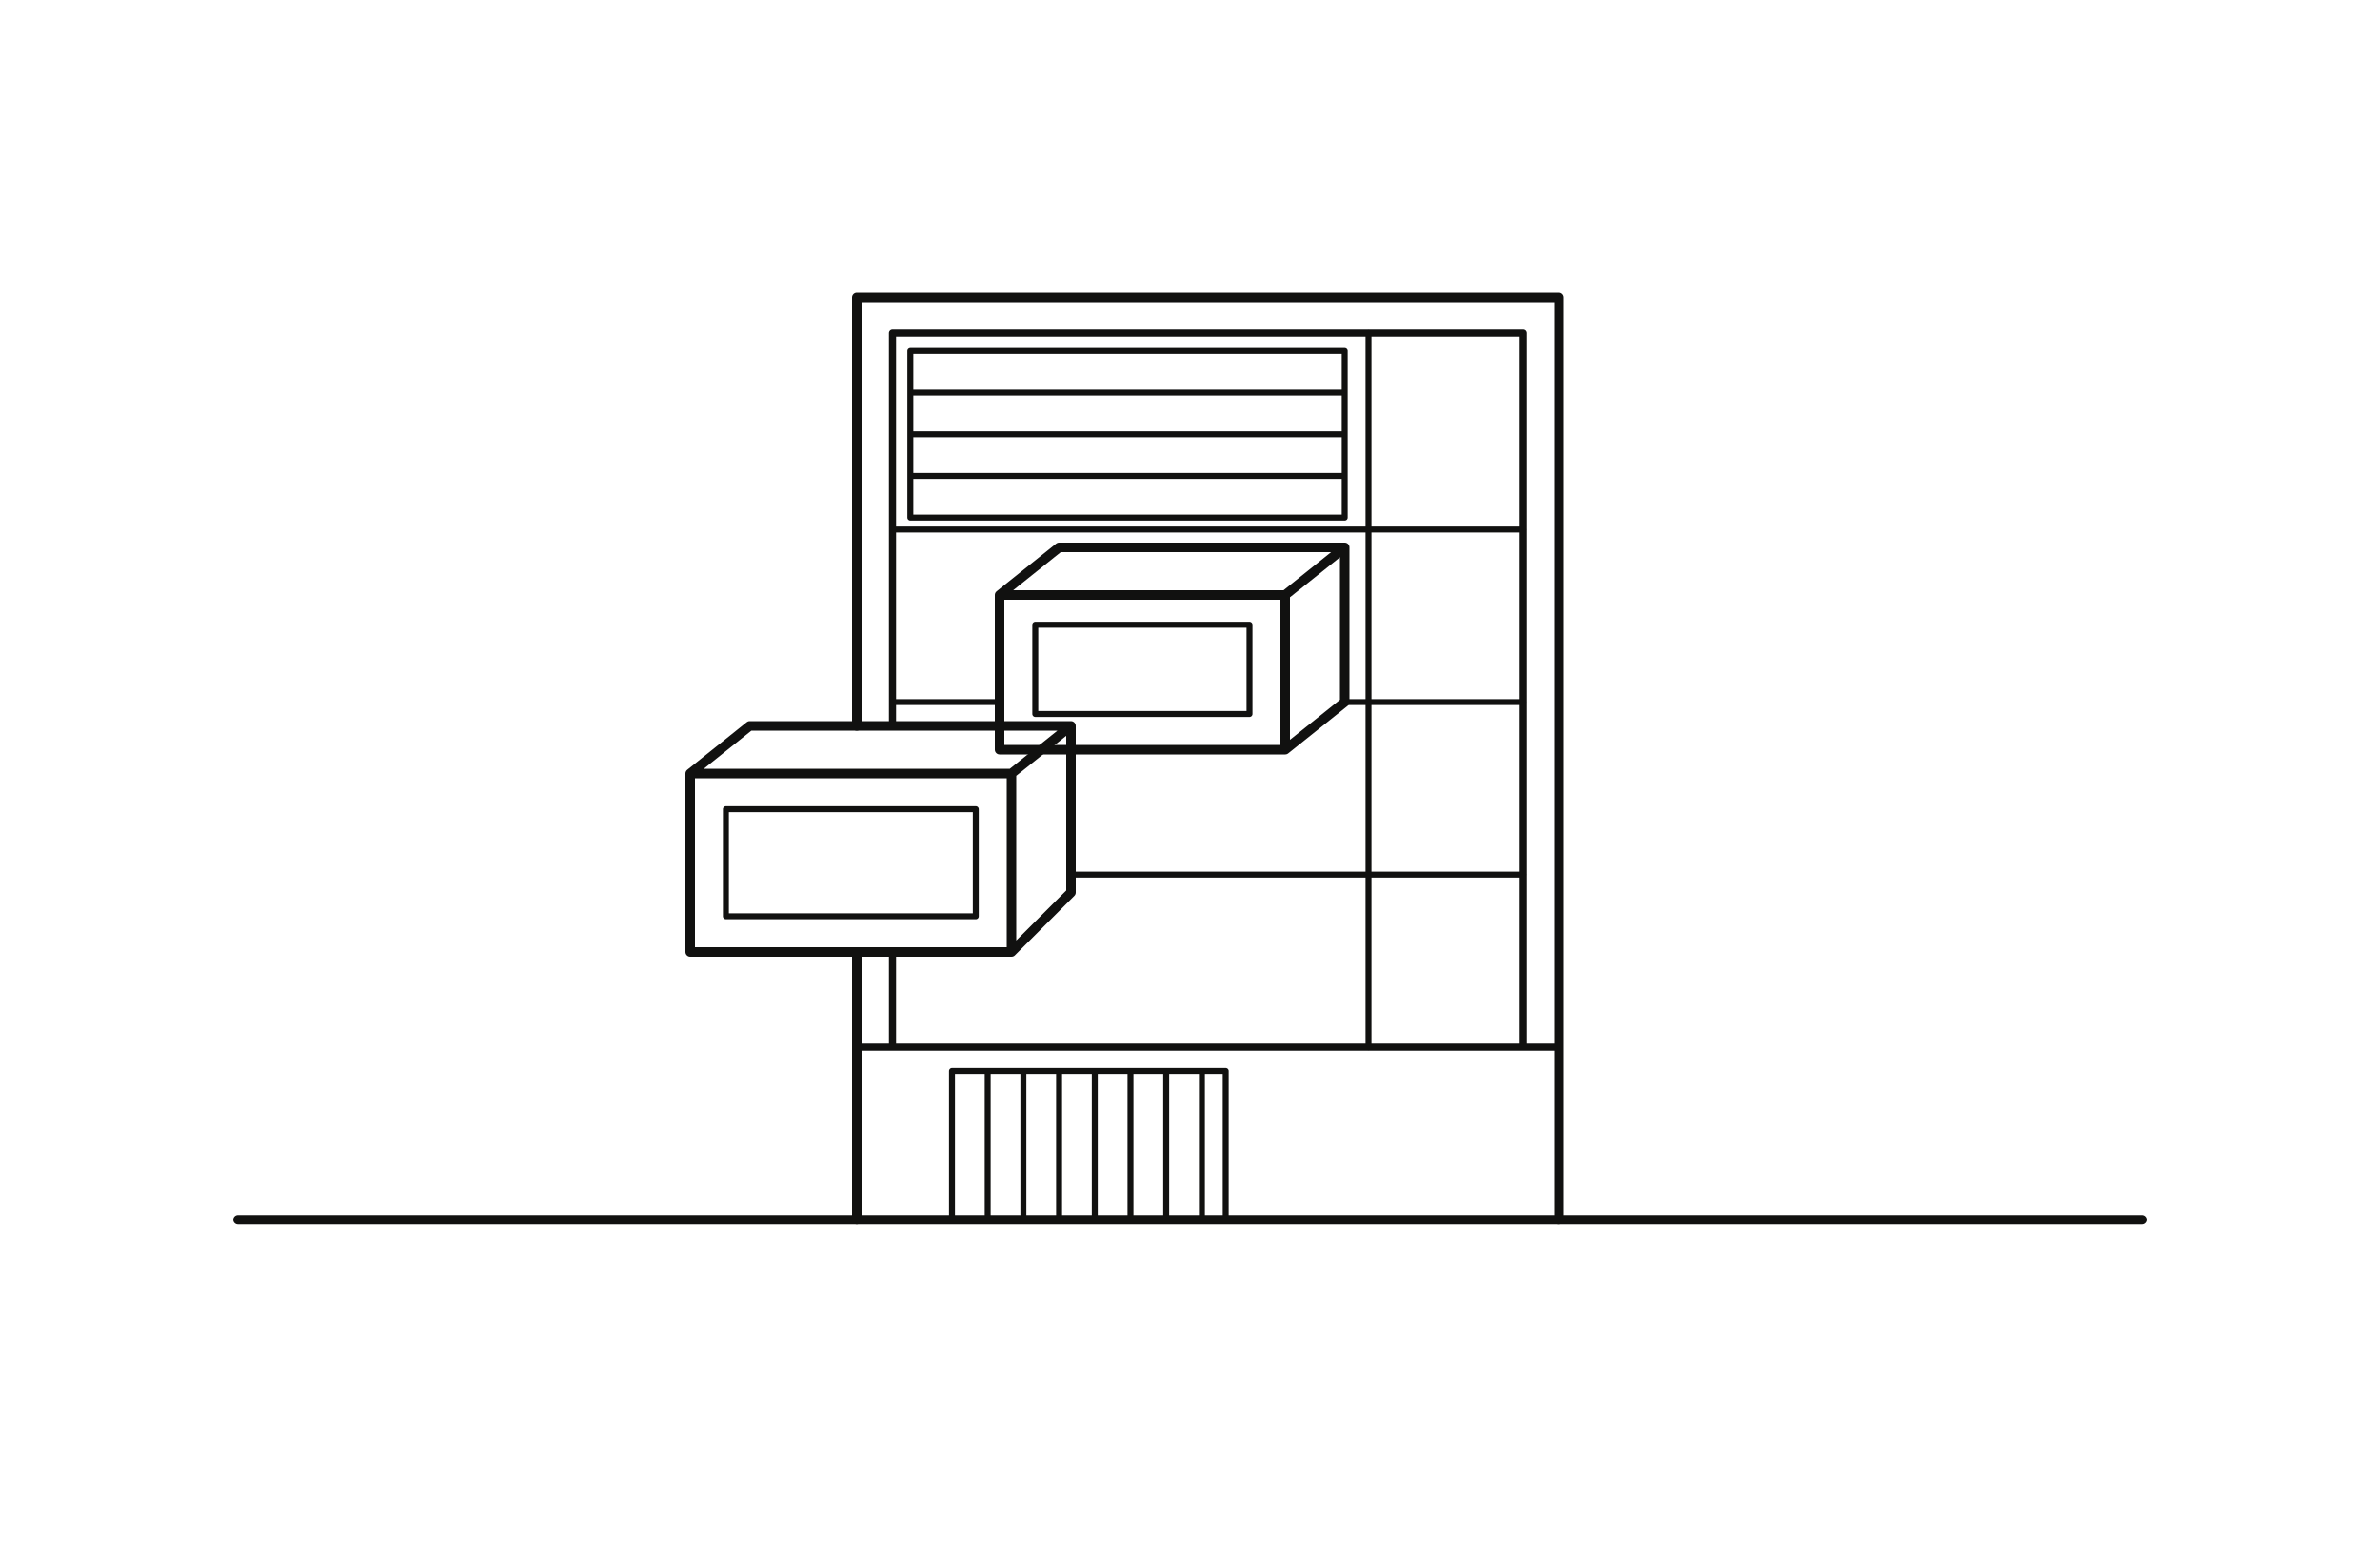
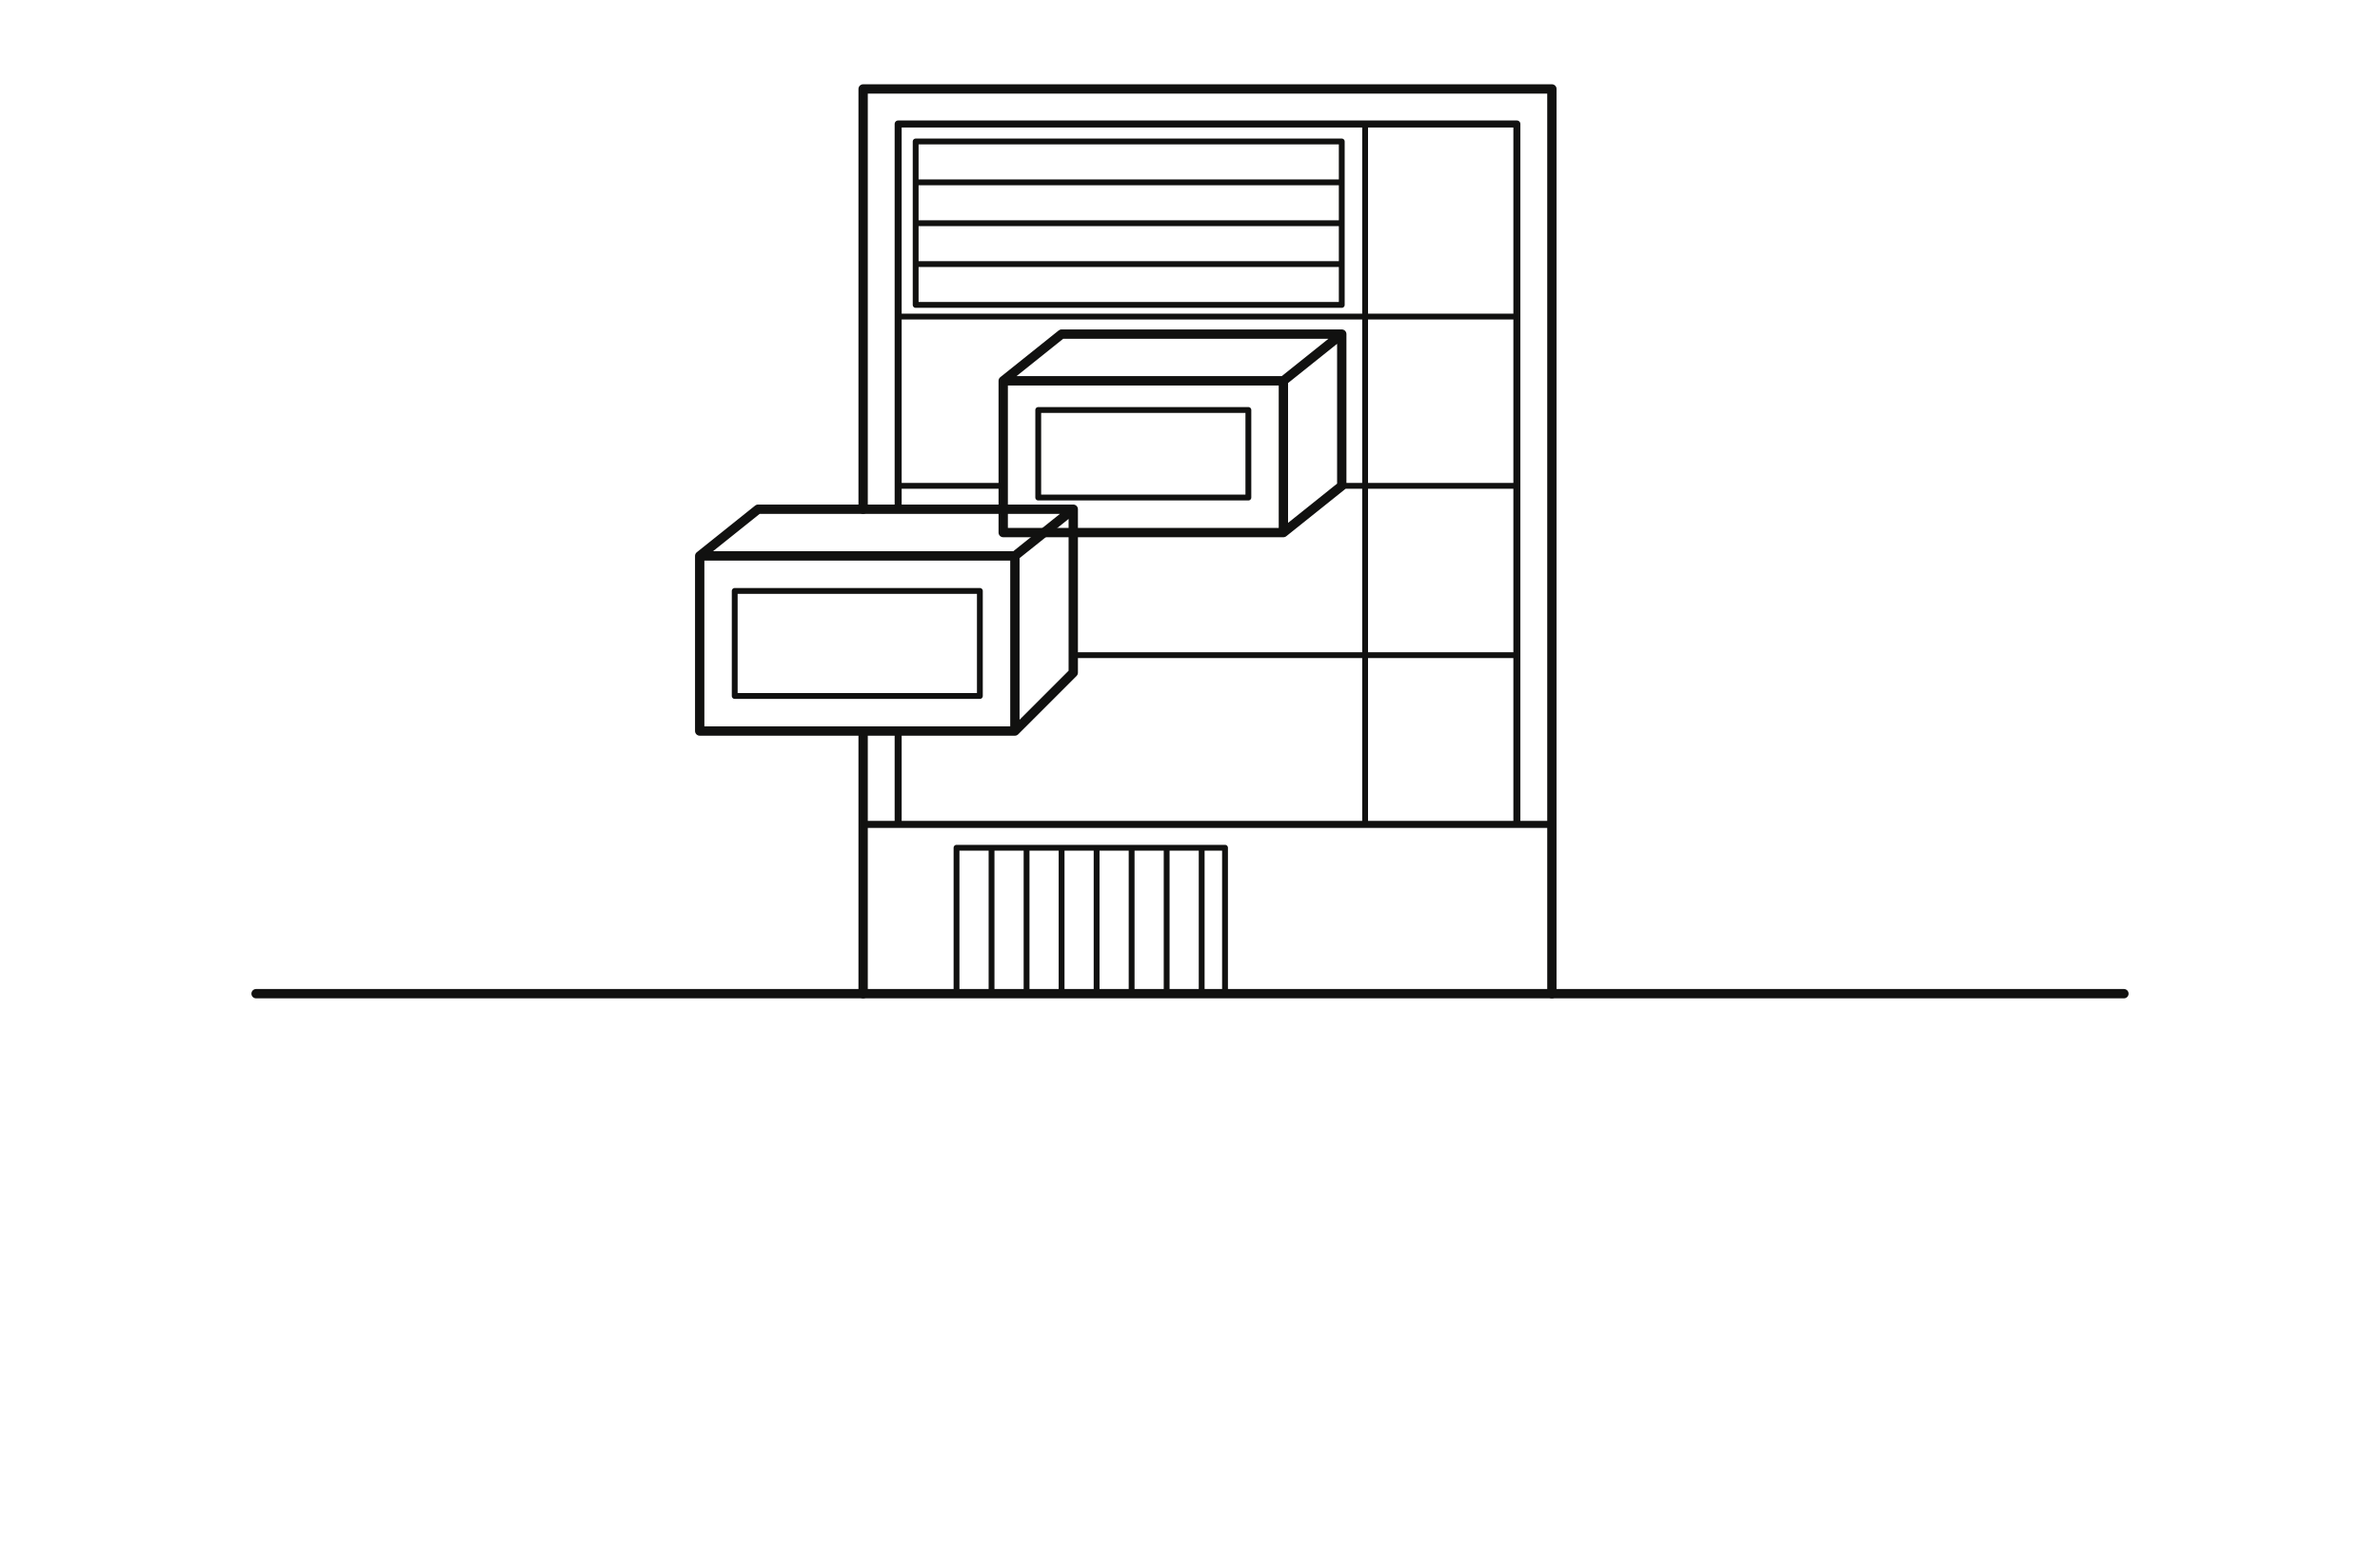
<svg xmlns="http://www.w3.org/2000/svg" viewBox="0 0 400 260" width="400" height="260">
  <rect width="400" height="260" fill="#fff" />
-   <g fill="none" stroke="#111110" stroke-linecap="round" stroke-linejoin="round">
+   <g transform="translate(3.8,-34.1) scale(0.981)" fill="none" stroke="#111110" stroke-linecap="round" stroke-linejoin="round">
    <path d="M40 205 H360" stroke-width="1.6" />
    <path d="M144 205 V160 M144 122 V50 H262 V205" stroke-width="1.6" />
    <path d="M150 176 V160 M150 122 V56 H256 V176 M144 176 H262" stroke-width="1.2" />
    <path d="M150 89 H256 M150 118 H168 M226 118 H256 M180 147 H256 M230 56 V176" stroke-width="1.0" />
    <path d="M153 59 H226 V87 H153 Z M153 66 H226 M153 73 H226 M153 80 H226" stroke-width="1.0" />
    <path d="M168 126 H216 V100 H168 Z M168 100 L178 92 H226 L216 100 M226 92 V118 L216 126" stroke-width="1.6" />
    <path d="M174 120 H210 V105 H174 Z" stroke-width="1.0" />
    <path d="M116 160 H170 V130 H116 Z M116 130 L126 122 H180 L170 130 M180 122 V150 L170 160" stroke-width="1.6" />
    <path d="M122 154 H164 V136 H122 Z" stroke-width="1.0" />
    <path d="M160 205 V180 H206 V205 M166 180 V205 M172 180 V205 M178 180 V205 M184 180 V205 M190 180 V205 M196 180 V205 M202 180 V205" stroke-width="1.0" />
  </g>
</svg>
